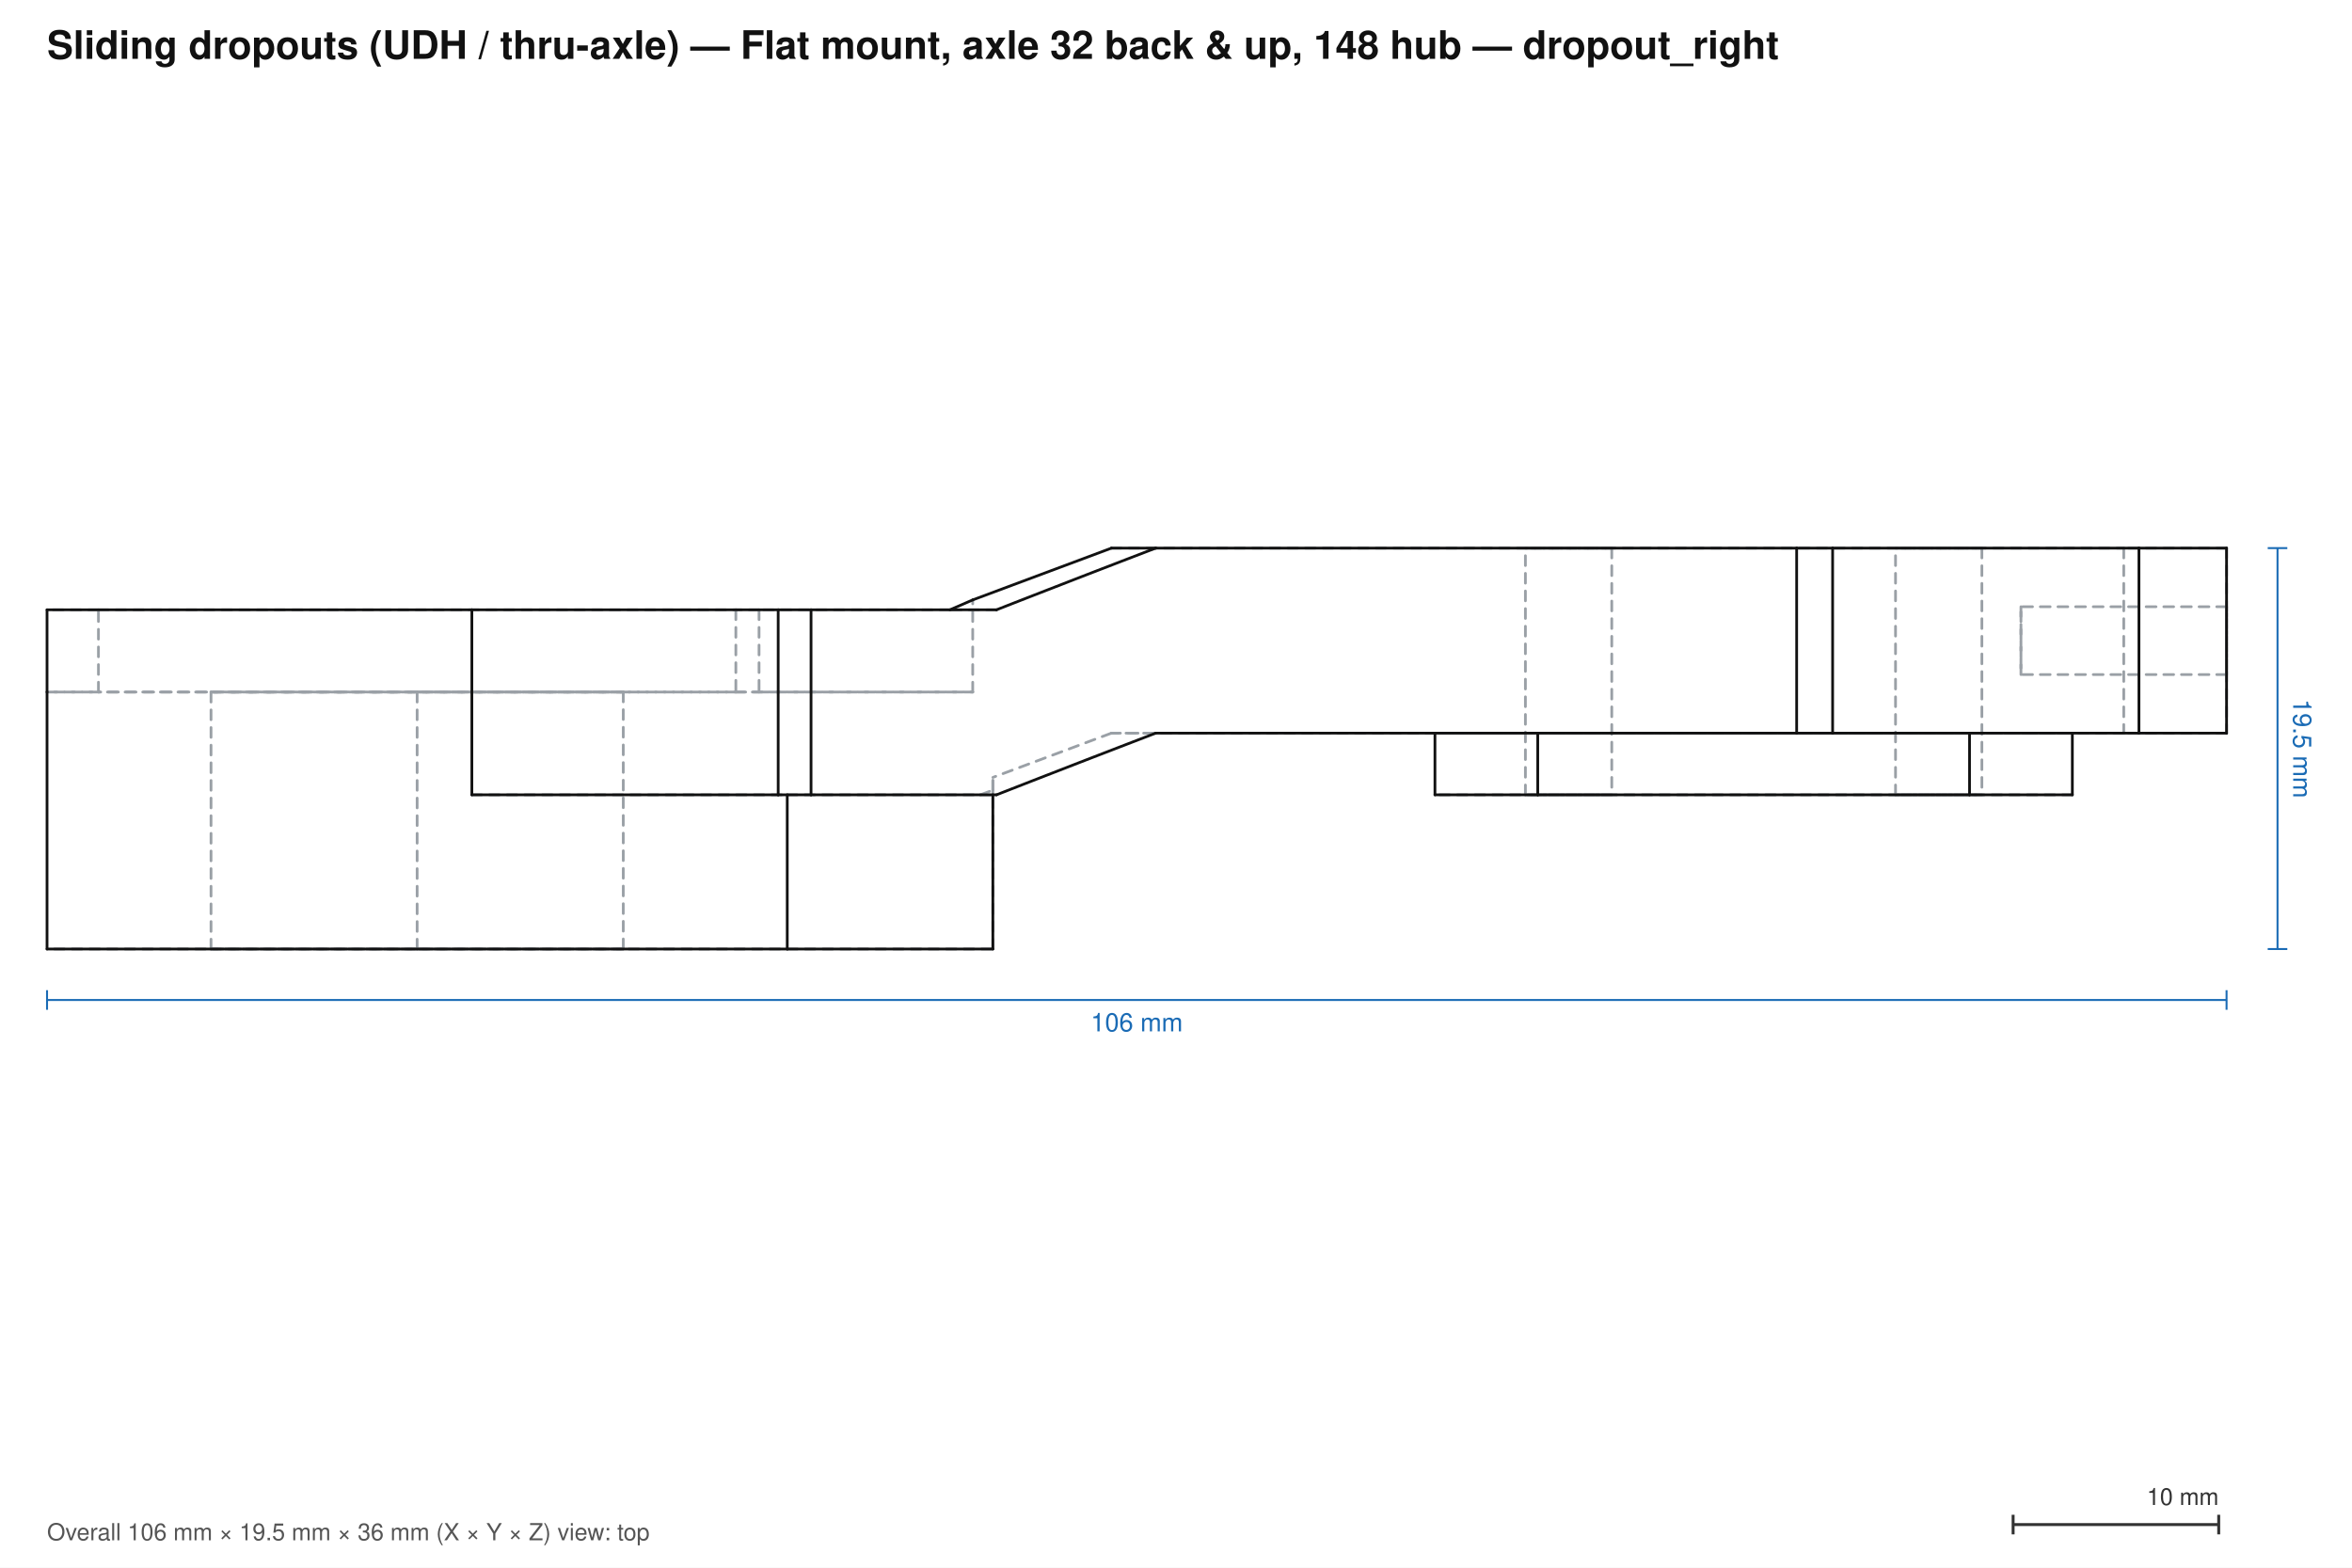
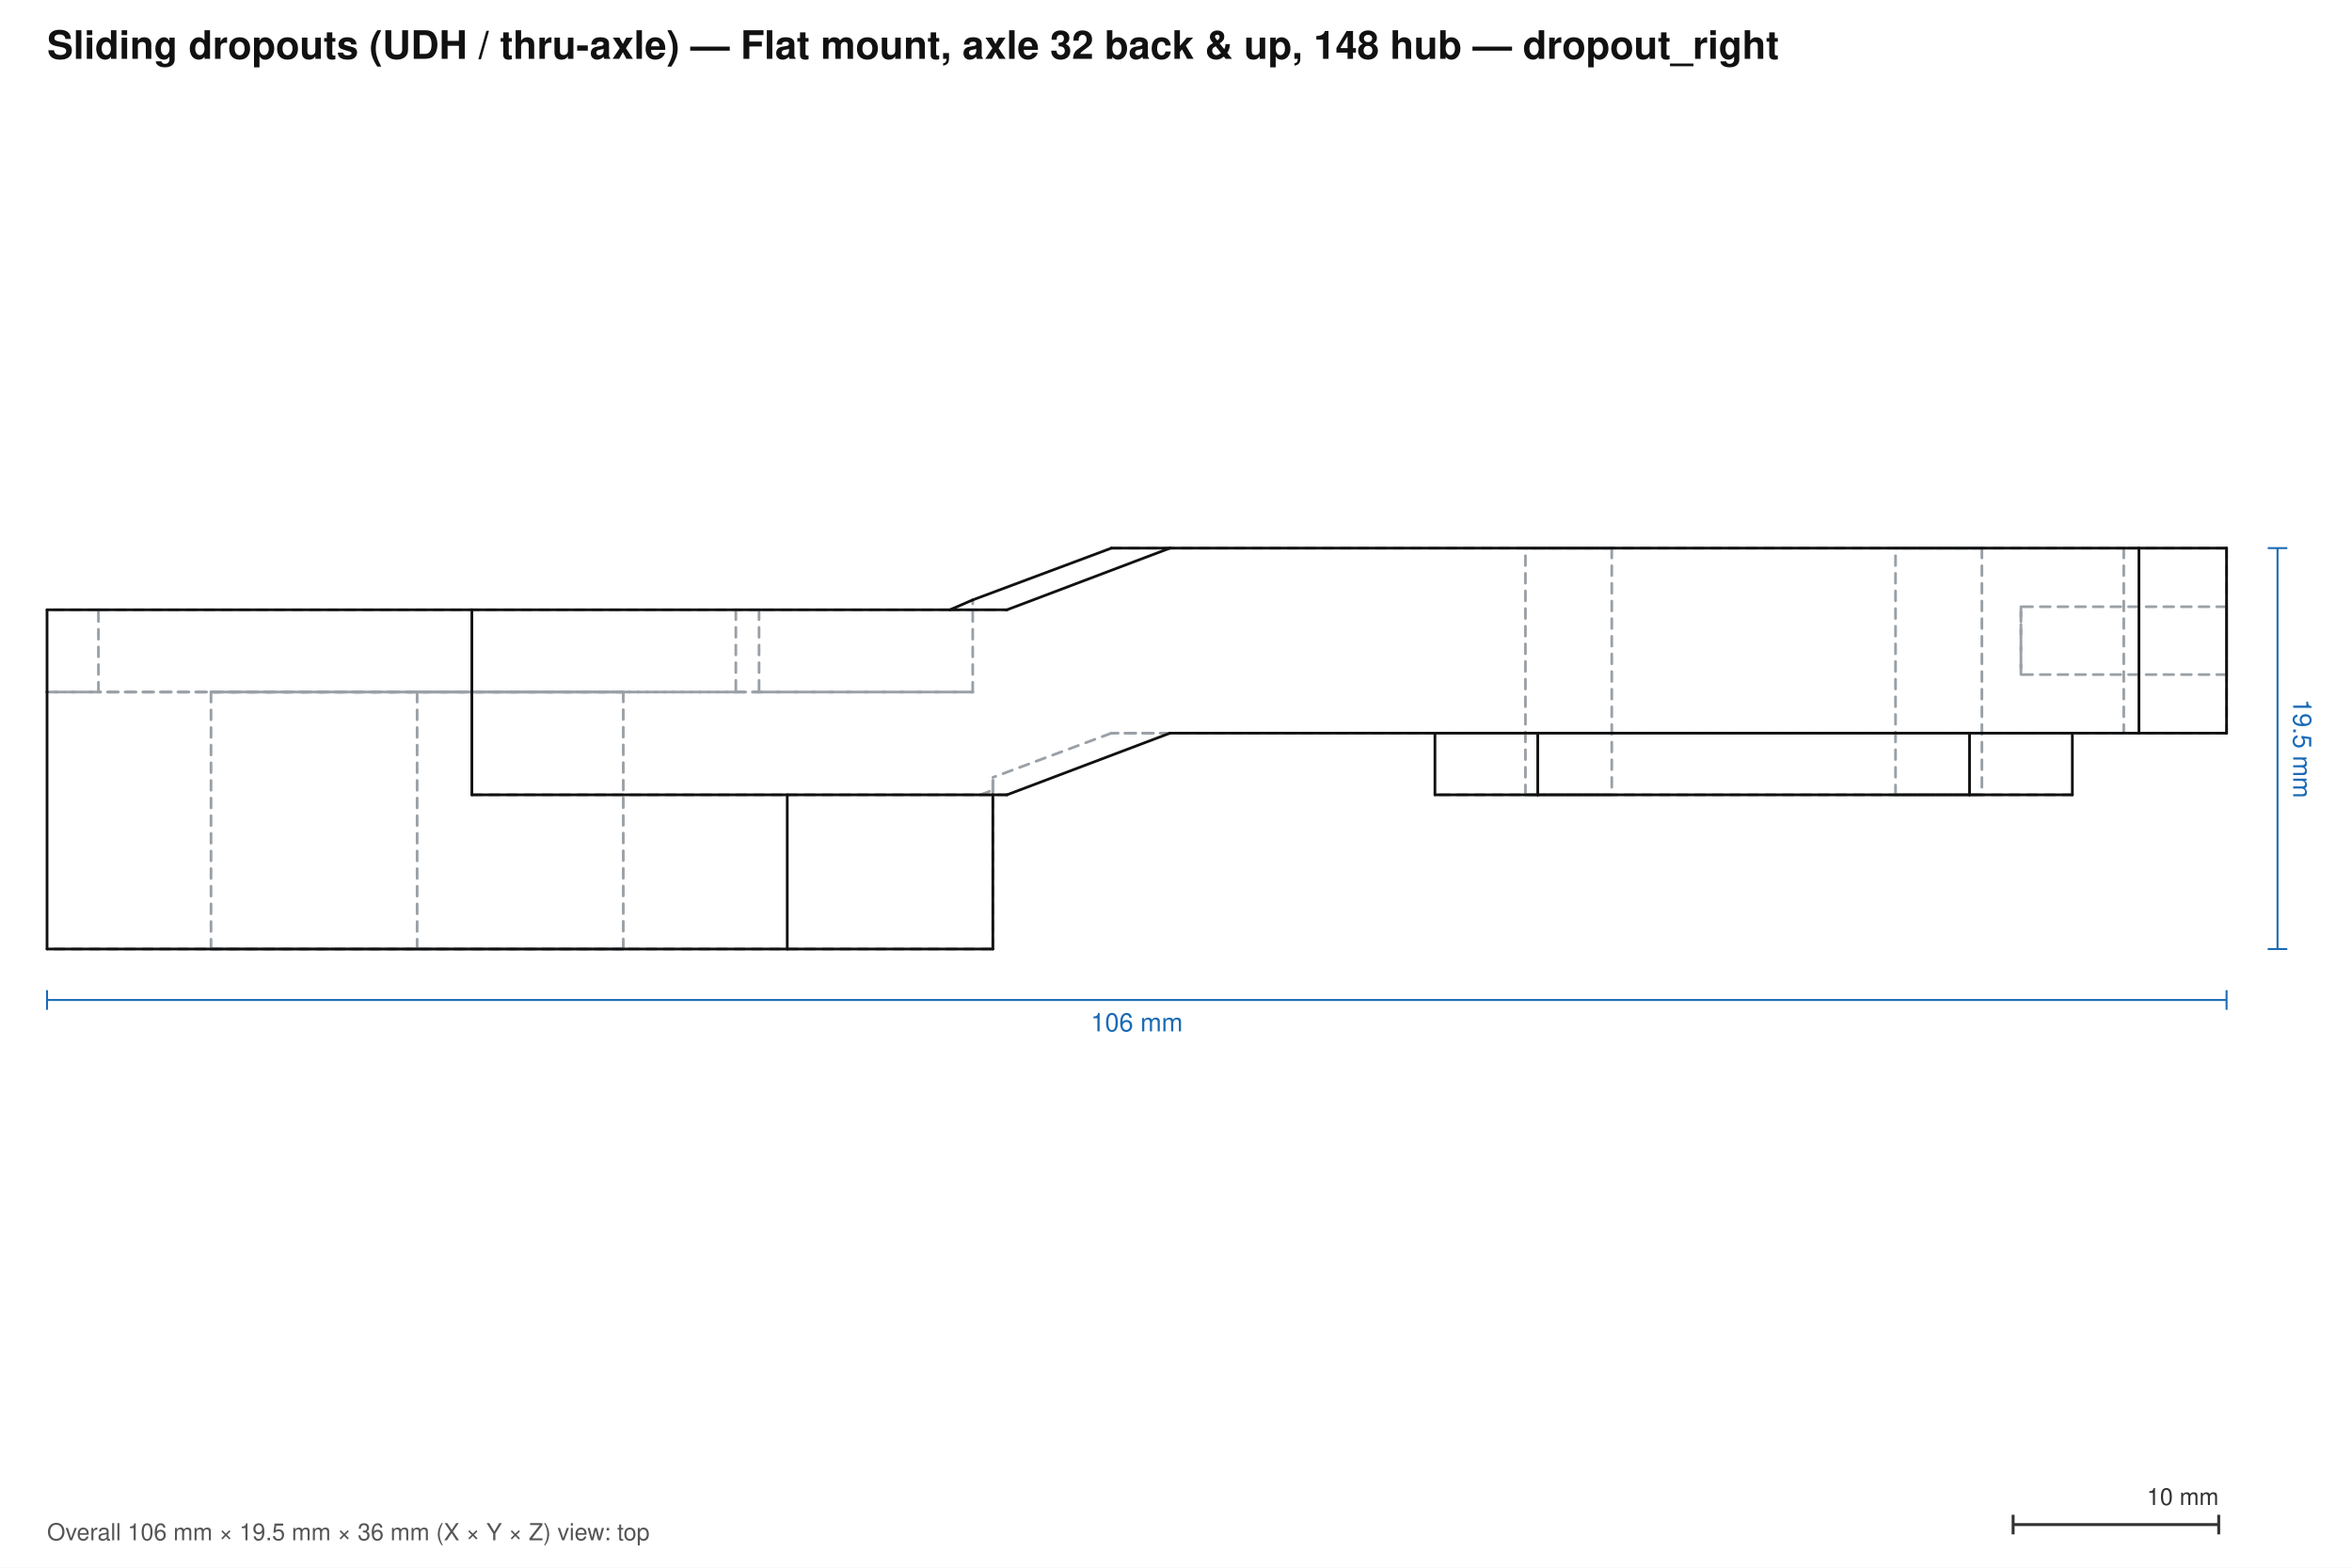
<svg xmlns="http://www.w3.org/2000/svg" width="1200" height="800" viewBox="0 0 1200 800" font-family="system-ui, Helvetica, Arial, sans-serif">
  <rect width="1200" height="800" fill="#fff" />
  <g transform="translate(548.528,-501.830) scale(10.49057,-10.49057)">
    <g stroke="#9aa0a6" fill="none" stroke-width="0.133" stroke-linejoin="round" stroke-linecap="round" stroke-dasharray="0.477,0.381">
-       <path d="M-32.0,-81.5 L-4.98,-81.5 " />
-       <path d="M-4.98,-81.5 L-4.98,-77.019 " />
+       <path d="M56.0,-74.5 L55.969,-74.5 L55.875,-74.5 L55.719,-74.5 L55.505,-74.5 L55.234,-74.5 L54.909,-74.5 L54.536,-74.5 L54.117,-74.5 L53.66,-74.5 L53.169,-74.5 L52.651,-74.5 L52.113,-74.5 L51.56,-74.5 L51,-74.5 " />
+       <path d="M56.0,-74.5 L56.0,-83.5 " />
+       <path d="M56.0,-83.5 L55.969,-83.5 L55.875,-83.5 L55.719,-83.5 L55.505,-83.5 L55.234,-83.5 L54.909,-83.5 L54.536,-83.5 L54.117,-83.5 L53.66,-83.5 L53.169,-83.5 L52.651,-83.5 L52.113,-83.5 L51.56,-83.5 L51,-83.5 " />
+       <path d="M51.0,-74.5 L51.0,-83.5 " />
      <path d="M1.765,-74.5 L51.0,-74.5 " />
-       <path d="M51.0,-74.5 L51.0,-83.5 " />
-       <path d="M51.0,-83.5 L1.765,-83.5 " />
-       <path d="M1.765,-83.5 L-4,-85.653 " />
-       <path d="M-4.0,-94.0 L-4.0,-85.653 " />
-       <path d="M-32.0,-94.0 L-4.0,-94.0 " />
-       <path d="M-32.0,-94.0 L-32.0,-81.5 " />
-       <path d="M-16.5,-81.5 L-15.372,-81.5 " />
-       <path d="M-16.5,-81.5 L-16.889,-81.5 L-18.035,-81.5 L-19.882,-81.5 L-22.336,-81.5 L-25.275,-81.5 L-28.551,-81.5 L-32.0,-81.5 L-35.449,-81.5 L-38.725,-81.5 L-41.664,-81.5 L-44.118,-81.5 L-45.965,-81.5 L-47.111,-81.5 L-47.5,-81.5 " />
-       <path d="M-15.372,-81.5 L-4.98,-81.5 " />
-       <path d="M-50.0,-81.5 L-47.5,-81.5 " />
-       <path d="M-32.0,-81.5 L-34.015,-81.5 L-36.005,-81.5 L-37.945,-81.5 L-39.81,-81.5 L-41.577,-81.5 L-43.223,-81.5 L-44.728,-81.5 L-46.073,-81.5 L-47.241,-81.5 L-48.217,-81.5 L-48.99,-81.5 L-49.549,-81.5 L-49.887,-81.5 L-50,-81.5 " />
-       <path d="M-21.975,-81.5 L-22.226,-81.5 L-22.968,-81.5 L-24.162,-81.5 L-25.75,-81.5 L-27.65,-81.5 L-29.769,-81.5 L-32.0,-81.5 L-34.231,-81.5 L-36.35,-81.5 L-38.25,-81.5 L-39.838,-81.5 L-41.032,-81.5 L-41.774,-81.5 L-42.025,-81.5 " />
-       <path d="M-42.025,-81.5 L-41.774,-81.5 L-41.032,-81.5 L-39.838,-81.5 L-38.25,-81.5 L-36.35,-81.5 L-34.231,-81.5 L-32.0,-81.5 L-29.769,-81.5 L-27.65,-81.5 L-25.75,-81.5 L-24.162,-81.5 L-22.968,-81.5 L-22.226,-81.5 L-21.975,-81.5 " />
-       <path d="M-6.092,-77.5 L-15.372,-77.5 " />
-       <path d="M-15.372,-77.5 L-15.372,-81.5 " />
-       <path d="M-3.824,-77.5 L-6.092,-77.5 " />
-       <path d="M56.0,-74.5 L55.969,-74.5 L55.875,-74.5 L55.719,-74.5 L55.505,-74.5 L55.234,-74.5 L54.909,-74.5 L54.536,-74.5 L54.117,-74.5 L53.66,-74.5 L53.169,-74.5 L52.651,-74.5 L52.113,-74.5 L51.56,-74.5 L51,-74.5 " />
      <path d="M44.1,-74.5 L44.047,-74.5 L43.892,-74.5 L43.642,-74.5 L43.309,-74.5 L42.911,-74.5 L42.467,-74.5 L42.0,-74.5 L41.533,-74.5 L41.089,-74.5 L40.691,-74.5 L40.358,-74.5 L40.108,-74.5 L39.953,-74.5 L39.9,-74.5 " />
      <path d="M39.9,-74.5 L39.953,-74.5 L40.108,-74.5 L40.358,-74.5 L40.691,-74.5 L41.089,-74.5 L41.533,-74.5 L42.0,-74.5 L42.467,-74.5 L42.911,-74.5 L43.309,-74.5 L43.642,-74.5 L43.892,-74.5 L44.047,-74.5 L44.1,-74.5 " />
      <path d="M26.1,-74.5 L26.047,-74.5 L25.892,-74.5 L25.642,-74.5 L25.309,-74.5 L24.911,-74.5 L24.467,-74.5 L24.0,-74.5 L23.533,-74.5 L23.089,-74.5 L22.691,-74.5 L22.358,-74.5 L22.108,-74.5 L21.953,-74.5 L21.9,-74.5 " />
      <path d="M21.9,-74.5 L21.953,-74.5 L22.108,-74.5 L22.358,-74.5 L22.691,-74.5 L23.089,-74.5 L23.533,-74.5 L24.0,-74.5 L24.467,-74.5 L24.911,-74.5 L25.309,-74.5 L25.642,-74.5 L25.892,-74.5 L26.047,-74.5 L26.1,-74.5 " />
-       <path d="M56.0,-74.5 L56.0,-83.5 " />
-       <path d="M56.0,-83.5 L55.969,-83.5 L55.875,-83.5 L55.719,-83.5 L55.505,-83.5 L55.234,-83.5 L54.909,-83.5 L54.536,-83.5 L54.117,-83.5 L53.66,-83.5 L53.169,-83.5 L52.651,-83.5 L52.113,-83.5 L51.56,-83.5 L51,-83.5 " />
-       <path d="M3.917,-83.5 L1.765,-83.5 " />
+       <path d="M56.0,-79.0 L56.0,-78.815 L56.0,-78.633 L56.0,-78.455 L56.0,-78.284 L56.0,-78.122 L56.0,-77.971 L56.0,-77.833 L56.0,-77.71 L56.0,-77.603 L56.0,-77.513 L56.0,-77.443 L56.0,-77.391 L56.0,-77.36 L56.0,-77.35 " />
+       <path d="M56.0,-77.35 L56.0,-77.391 L56.0,-77.513 L56.0,-77.71 L56.0,-77.971 L56.0,-78.284 L56.0,-78.633 L56.0,-79.0 L56.0,-79.367 L56.0,-79.716 L56.0,-80.029 L56.0,-80.29 L56.0,-80.487 L56.0,-80.609 L56.0,-80.65 " />
+       <path d="M56.0,-80.65 L56.0,-80.64 L56.0,-80.609 L56.0,-80.557 L56.0,-80.487 L56.0,-80.397 L56.0,-80.29 L56.0,-80.167 L56.0,-80.029 L56.0,-79.878 L56.0,-79.716 L56.0,-79.545 L56.0,-79.367 L56.0,-79.185 L56.0,-79 " />
+       <path d="M4.611,-83.5 L1.765,-83.5 " />
+       <path d="M51.0,-83.5 L1.765,-83.5 " />
      <path d="M22.5,-83.5 L43.5,-83.5 " />
      <path d="M43.5,-83.5 L44.06,-83.5 L44.613,-83.5 L45.151,-83.5 L45.669,-83.5 L46.16,-83.5 L46.617,-83.5 L47.036,-83.5 L47.409,-83.5 L47.734,-83.5 L48.005,-83.5 L48.219,-83.5 L48.375,-83.5 L48.469,-83.5 L48.5,-83.5 " />
      <path d="M48.5,-83.5 L48.469,-83.5 L48.375,-83.5 L48.219,-83.5 L48.005,-83.5 L47.734,-83.5 L47.409,-83.5 L47.036,-83.5 L46.617,-83.5 L46.16,-83.5 L45.669,-83.5 L45.151,-83.5 L44.613,-83.5 L44.06,-83.5 L43.5,-83.5 " />
      <path d="M43.5,-83.5 L22.5,-83.5 " />
      <path d="M22.5,-83.5 L21.94,-83.5 L21.387,-83.5 L20.849,-83.5 L20.331,-83.5 L19.84,-83.5 L19.383,-83.5 L18.964,-83.5 L18.591,-83.5 L18.266,-83.5 L17.995,-83.5 L17.781,-83.5 L17.625,-83.5 L17.531,-83.5 L17.5,-83.5 " />
      <path d="M17.5,-83.5 L17.531,-83.5 L17.625,-83.5 L17.781,-83.5 L17.995,-83.5 L18.266,-83.5 L18.591,-83.5 L18.964,-83.5 L19.383,-83.5 L19.84,-83.5 L20.331,-83.5 L20.849,-83.5 L21.387,-83.5 L21.94,-83.5 L22.5,-83.5 " />
-       <path d="M-4.608,-86.5 L-4.0,-86.273 " />
-       <path d="M-4.0,-86.273 L-4.0,-85.653 " />
-       <path d="M-4.608,-86.5 L-3.824,-86.5 " />
-       <path d="M-4.0,-86.273 L-4.0,-86.5 " />
-       <path d="M-32.0,-94.0 L-34.015,-94.0 L-36.005,-94.0 L-37.945,-94.0 L-39.81,-94.0 L-41.577,-94.0 L-43.223,-94.0 L-44.728,-94.0 L-46.073,-94.0 L-47.241,-94.0 L-48.217,-94.0 L-48.99,-94.0 L-49.549,-94.0 L-49.887,-94.0 L-50.0,-94.0 " />
-       <path d="M-21.975,-94.0 L-22.226,-94.0 L-22.968,-94.0 L-24.162,-94.0 L-25.75,-94.0 L-27.65,-94.0 L-29.769,-94.0 L-32.0,-94.0 L-34.231,-94.0 L-36.35,-94.0 L-38.25,-94.0 L-39.838,-94.0 L-41.032,-94.0 L-41.774,-94.0 L-42.025,-94.0 " />
-       <path d="M-42.025,-94.0 L-41.774,-94.0 L-41.032,-94.0 L-39.838,-94.0 L-38.25,-94.0 L-36.35,-94.0 L-34.231,-94.0 L-32.0,-94.0 L-29.769,-94.0 L-27.65,-94.0 L-25.75,-94.0 L-24.162,-94.0 L-22.968,-94.0 L-22.226,-94.0 L-21.975,-94.0 " />
-       <path d="M-29.339,-86.5 L-27.547,-86.5 L-25.801,-86.5 L-24.119,-86.5 L-22.519,-86.5 L-21.016,-86.5 L-19.626,-86.5 L-18.364,-86.5 L-17.242,-86.5 L-16.273,-86.5 L-15.466,-86.5 L-14.83,-86.5 L-14.37,-86.5 L-14.093,-86.5 L-14,-86.5 " />
-       <path d="M-15.372,-77.5 L-16.5,-77.5 " />
-       <path d="M-16.5,-77.5 L-16.5,-81.5 " />
-       <path d="M-47.5,-77.5 L-47.111,-77.5 L-45.965,-77.5 L-44.118,-77.5 L-41.664,-77.5 L-38.725,-77.5 L-35.449,-77.5 L-32.0,-77.5 L-28.551,-77.5 L-25.275,-77.5 L-22.336,-77.5 L-19.882,-77.5 L-18.035,-77.5 L-16.889,-77.5 L-16.5,-77.5 " />
-       <path d="M-47.5,-81.5 L-47.5,-77.5 " />
-       <path d="M-47.5,-77.5 L-50.0,-77.5 " />
-       <path d="M-21.975,-81.5 L-21.975,-94.0 " />
-       <path d="M56.0,-79.0 L56.0,-78.815 L56.0,-78.633 L56.0,-78.455 L56.0,-78.284 L56.0,-78.122 L56.0,-77.971 L56.0,-77.833 L56.0,-77.71 L56.0,-77.603 L56.0,-77.513 L56.0,-77.443 L56.0,-77.391 L56.0,-77.36 L56.0,-77.35 " />
-       <path d="M56.0,-77.35 L56.0,-77.391 L56.0,-77.513 L56.0,-77.71 L56.0,-77.971 L56.0,-78.284 L56.0,-78.633 L56.0,-79.0 L56.0,-79.367 L56.0,-79.716 L56.0,-80.029 L56.0,-80.29 L56.0,-80.487 L56.0,-80.609 L56.0,-80.65 " />
-       <path d="M56.0,-80.65 L56.0,-80.64 L56.0,-80.609 L56.0,-80.557 L56.0,-80.487 L56.0,-80.397 L56.0,-80.29 L56.0,-80.167 L56.0,-80.029 L56.0,-79.878 L56.0,-79.716 L56.0,-79.545 L56.0,-79.367 L56.0,-79.185 L56.0,-79 " />
+       <path d="M1.765,-83.5 L-4,-85.653 " />
+       <path d="M-4.0,-94.0 L-4.0,-85.653 " />
+       <path d="M-32.0,-94.0 L-4.0,-94.0 " />
+       <path d="M-32.0,-94.0 L-32.0,-81.5 " />
+       <path d="M-32.0,-81.5 L-4.98,-81.5 " />
+       <path d="M-4.98,-81.5 L-4.98,-77.019 " />
+       <path d="M-6.092,-77.5 L-3.316,-77.5 " />
      <path d="M44.1,-74.5 L44.1,-86.5 " />
      <path d="M44.1,-86.5 L44.047,-86.5 L43.892,-86.5 L43.642,-86.5 L43.309,-86.5 L42.911,-86.5 L42.467,-86.5 L42.0,-86.5 L41.533,-86.5 L41.089,-86.5 L40.691,-86.5 L40.358,-86.5 L40.108,-86.5 L39.953,-86.5 L39.9,-86.5 " />
      <path d="M39.9,-86.5 L39.953,-86.5 L40.108,-86.5 L40.358,-86.5 L40.691,-86.5 L41.089,-86.5 L41.533,-86.5 L42.0,-86.5 L42.467,-86.5 L42.911,-86.5 L43.309,-86.5 L43.642,-86.5 L43.892,-86.5 L44.047,-86.5 L44.1,-86.5 " />
      <path d="M26.1,-74.5 L26.1,-86.5 " />
      <path d="M26.1,-86.5 L26.047,-86.5 L25.892,-86.5 L25.642,-86.5 L25.309,-86.5 L24.911,-86.5 L24.467,-86.5 L24.0,-86.5 L23.533,-86.5 L23.089,-86.5 L22.691,-86.5 L22.358,-86.5 L22.108,-86.5 L21.953,-86.5 L21.9,-86.5 " />
      <path d="M21.9,-86.5 L21.953,-86.5 L22.108,-86.5 L22.358,-86.5 L22.691,-86.5 L23.089,-86.5 L23.533,-86.5 L24.0,-86.5 L24.467,-86.5 L24.911,-86.5 L25.309,-86.5 L25.642,-86.5 L25.892,-86.5 L26.047,-86.5 L26.1,-86.5 " />
+       <path d="M46.0,-79.0 L46.0,-79.185 L46.0,-79.367 L46.0,-79.545 L46.0,-79.716 L46.0,-79.878 L46.0,-80.029 L46.0,-80.167 L46.0,-80.29 L46.0,-80.397 L46.0,-80.487 L46.0,-80.557 L46.0,-80.609 L46.0,-80.64 L46.0,-80.65 " />
+       <path d="M46.0,-80.65 L46.0,-80.609 L46.0,-80.487 L46.0,-80.29 L46.0,-80.029 L46.0,-79.716 L46.0,-79.367 L46.0,-79.0 L46.0,-78.633 L46.0,-78.284 L46.0,-77.971 L46.0,-77.71 L46.0,-77.513 L46.0,-77.391 L46.0,-77.35 " />
+       <path d="M46.0,-77.35 L46.0,-77.36 L46.0,-77.391 L46.0,-77.443 L46.0,-77.513 L46.0,-77.603 L46.0,-77.71 L46.0,-77.833 L46.0,-77.971 L46.0,-78.122 L46.0,-78.284 L46.0,-78.455 L46.0,-78.633 L46.0,-78.815 L46.0,-79 " />
+       <path d="M-4.608,-86.5 L-4.0,-86.273 " />
+       <path d="M-4.0,-86.273 L-4.0,-85.653 " />
+       <path d="M-4.608,-86.5 L-3.316,-86.5 " />
      <path d="M48.5,-86.5 L48.469,-86.5 L48.375,-86.5 L48.219,-86.5 L48.005,-86.5 L47.734,-86.5 L47.409,-86.5 L47.036,-86.5 L46.617,-86.5 L46.16,-86.5 L45.669,-86.5 L45.151,-86.5 L44.613,-86.5 L44.06,-86.5 L43.5,-86.5 " />
      <path d="M43.5,-86.5 L22.5,-86.5 " />
      <path d="M22.5,-86.5 L21.94,-86.5 L21.387,-86.5 L20.849,-86.5 L20.331,-86.5 L19.84,-86.5 L19.383,-86.5 L18.964,-86.5 L18.591,-86.5 L18.266,-86.5 L17.995,-86.5 L17.781,-86.5 L17.625,-86.5 L17.531,-86.5 L17.5,-86.5 " />
+       <path d="M-4.0,-86.273 L-4.0,-86.5 " />
+       <path d="M-32.0,-94.0 L-34.015,-94.0 L-36.005,-94.0 L-37.945,-94.0 L-39.81,-94.0 L-41.577,-94.0 L-43.223,-94.0 L-44.728,-94.0 L-46.073,-94.0 L-47.241,-94.0 L-48.217,-94.0 L-48.99,-94.0 L-49.549,-94.0 L-49.887,-94.0 L-50.0,-94.0 " />
+       <path d="M-21.975,-94.0 L-22.226,-94.0 L-22.968,-94.0 L-24.162,-94.0 L-25.75,-94.0 L-27.65,-94.0 L-29.769,-94.0 L-32.0,-94.0 L-34.231,-94.0 L-36.35,-94.0 L-38.25,-94.0 L-39.838,-94.0 L-41.032,-94.0 L-41.774,-94.0 L-42.025,-94.0 " />
+       <path d="M-42.025,-94.0 L-41.774,-94.0 L-41.032,-94.0 L-39.838,-94.0 L-38.25,-94.0 L-36.35,-94.0 L-34.231,-94.0 L-32.0,-94.0 L-29.769,-94.0 L-27.65,-94.0 L-25.75,-94.0 L-24.162,-94.0 L-22.968,-94.0 L-22.226,-94.0 L-21.975,-94.0 " />
+       <path d="M-29.339,-86.5 L-27.547,-86.5 L-25.801,-86.5 L-24.119,-86.5 L-22.519,-86.5 L-21.016,-86.5 L-19.626,-86.5 L-18.364,-86.5 L-17.242,-86.5 L-16.273,-86.5 L-15.466,-86.5 L-14.83,-86.5 L-14.37,-86.5 L-14.093,-86.5 L-14,-86.5 " />
+       <path d="M-32.0,-81.5 L-34.015,-81.5 L-36.005,-81.5 L-37.945,-81.5 L-39.81,-81.5 L-41.577,-81.5 L-43.223,-81.5 L-44.728,-81.5 L-46.073,-81.5 L-47.241,-81.5 L-48.217,-81.5 L-48.99,-81.5 L-49.549,-81.5 L-49.887,-81.5 L-50,-81.5 " />
+       <path d="M-16.5,-81.5 L-15.372,-81.5 " />
+       <path d="M-16.5,-81.5 L-16.889,-81.5 L-18.035,-81.5 L-19.882,-81.5 L-22.336,-81.5 L-25.275,-81.5 L-28.551,-81.5 L-32.0,-81.5 L-35.449,-81.5 L-38.725,-81.5 L-41.664,-81.5 L-44.118,-81.5 L-45.965,-81.5 L-47.111,-81.5 L-47.5,-81.5 " />
+       <path d="M-15.372,-81.5 L-4.98,-81.5 " />
+       <path d="M-50.0,-81.5 L-47.5,-81.5 " />
+       <path d="M-21.975,-81.5 L-22.226,-81.5 L-22.968,-81.5 L-24.162,-81.5 L-25.75,-81.5 L-27.65,-81.5 L-29.769,-81.5 L-32.0,-81.5 L-34.231,-81.5 L-36.35,-81.5 L-38.25,-81.5 L-39.838,-81.5 L-41.032,-81.5 L-41.774,-81.5 L-42.025,-81.5 " />
+       <path d="M-42.025,-81.5 L-41.774,-81.5 L-41.032,-81.5 L-39.838,-81.5 L-38.25,-81.5 L-36.35,-81.5 L-34.231,-81.5 L-32.0,-81.5 L-29.769,-81.5 L-27.65,-81.5 L-25.75,-81.5 L-24.162,-81.5 L-22.968,-81.5 L-22.226,-81.5 L-21.975,-81.5 " />
+       <path d="M-6.092,-77.5 L-15.372,-77.5 " />
+       <path d="M-15.372,-77.5 L-15.372,-81.5 " />
+       <path d="M-15.372,-77.5 L-16.5,-77.5 " />
+       <path d="M-47.5,-77.5 L-47.111,-77.5 L-45.965,-77.5 L-44.118,-77.5 L-41.664,-77.5 L-38.725,-77.5 L-35.449,-77.5 L-32.0,-77.5 L-28.551,-77.5 L-25.275,-77.5 L-22.336,-77.5 L-19.882,-77.5 L-18.035,-77.5 L-16.889,-77.5 L-16.5,-77.5 " />
+       <path d="M-47.5,-77.5 L-50.0,-77.5 " />
      <path d="M-14.0,-86.5 L-4.608,-86.5 " />
-       <path d="M46.0,-79.0 L46.0,-79.185 L46.0,-79.367 L46.0,-79.545 L46.0,-79.716 L46.0,-79.878 L46.0,-80.029 L46.0,-80.167 L46.0,-80.29 L46.0,-80.397 L46.0,-80.487 L46.0,-80.557 L46.0,-80.609 L46.0,-80.64 L46.0,-80.65 " />
-       <path d="M46.0,-80.65 L46.0,-80.609 L46.0,-80.487 L46.0,-80.29 L46.0,-80.029 L46.0,-79.716 L46.0,-79.367 L46.0,-79.0 L46.0,-78.633 L46.0,-78.284 L46.0,-77.971 L46.0,-77.71 L46.0,-77.513 L46.0,-77.391 L46.0,-77.35 " />
-       <path d="M46.0,-77.35 L46.0,-77.36 L46.0,-77.391 L46.0,-77.443 L46.0,-77.513 L46.0,-77.603 L46.0,-77.71 L46.0,-77.833 L46.0,-77.971 L46.0,-78.122 L46.0,-78.284 L46.0,-78.455 L46.0,-78.633 L46.0,-78.815 L46.0,-79 " />
-       <path d="M-42.025,-94.0 L-42.025,-81.5 " />
+       <path d="M-21.975,-81.5 L-21.975,-94.0 " />
+       <path d="M-47.5,-81.5 L-47.5,-77.5 " />
+       <path d="M-16.5,-77.5 L-16.5,-81.5 " />
      <path d="M39.9,-86.5 L39.9,-74.5 " />
      <path d="M21.9,-86.5 L21.9,-74.5 " />
      <path d="M56.0,-77.35 L46.0,-77.35 " />
      <path d="M56.0,-80.65 L46.0,-80.65 " />
+       <path d="M-42.025,-94.0 L-42.025,-81.5 " />
    </g>
    <g stroke="#111" fill="none" stroke-width="0.133" stroke-linejoin="round" stroke-linecap="round">
+       <path d="M51.739,-74.5 L4.611,-74.5 " />
+       <path d="M51.739,-74.5 L52.237,-74.5 L52.722,-74.5 L53.189,-74.5 L53.634,-74.5 L54.051,-74.5 L54.437,-74.5 L54.788,-74.5 L55.099,-74.5 L55.369,-74.5 L55.593,-74.5 L55.77,-74.5 L55.897,-74.5 L55.974,-74.5 L56.0,-74.5 " />
+       <path d="M1.765,-74.5 L4.611,-74.5 " />
+       <path d="M56.0,-74.5 L56.0,-83.5 " />
+       <path d="M4.611,-83.5 L51.739,-83.5 " />
+       <path d="M51.739,-83.5 L52.237,-83.5 L52.722,-83.5 L53.189,-83.5 L53.634,-83.5 L54.051,-83.5 L54.437,-83.5 L54.788,-83.5 L55.099,-83.5 L55.369,-83.5 L55.593,-83.5 L55.77,-83.5 L55.897,-83.5 L55.974,-83.5 L56.0,-83.5 " />
      <path d="M-4.98,-77.019 L1.765,-74.5 " />
+       <path d="M4.611,-74.5 L-3.316,-77.5 " />
+       <path d="M-3.316,-77.5 L-29.339,-77.5 " />
+       <path d="M-29.339,-77.5 L-29.339,-86.5 " />
+       <path d="M-29.339,-86.5 L-3.316,-86.5 " />
+       <path d="M-3.316,-86.5 L4.611,-83.5 " />
+       <path d="M51.739,-74.5 L51.739,-83.5 " />
      <path d="M-4.98,-77.019 L-6.092,-77.5 " />
-       <path d="M-3.824,-77.5 L-3.293,-77.292 L-2.758,-77.083 L-2.22,-76.873 L-1.678,-76.662 L-1.132,-76.45 L-0.583,-76.237 L-0.031,-76.022 L0.524,-75.807 L1.083,-75.591 L1.644,-75.375 L2.208,-75.157 L2.775,-74.939 L3.345,-74.72 L3.917,-74.5 " />
-       <path d="M1.765,-74.5 L3.917,-74.5 " />
-       <path d="M35.092,-74.5 L33.011,-74.5 L30.882,-74.5 L28.713,-74.5 L26.507,-74.5 L24.273,-74.5 L22.017,-74.5 L19.743,-74.5 L17.46,-74.5 L15.174,-74.5 L12.891,-74.5 L10.617,-74.5 L8.359,-74.5 L6.124,-74.5 L3.917,-74.5 " />
-       <path d="M35.092,-74.5 L35.208,-74.5 L35.327,-74.5 L35.448,-74.5 L35.57,-74.5 L35.694,-74.5 L35.82,-74.5 L35.946,-74.5 L36.073,-74.5 L36.201,-74.5 L36.329,-74.5 L36.457,-74.5 L36.586,-74.5 L36.714,-74.5 L36.841,-74.5 " />
-       <path d="M51.739,-74.5 L36.841,-74.5 " />
-       <path d="M51.739,-74.5 L52.237,-74.5 L52.722,-74.5 L53.189,-74.5 L53.634,-74.5 L54.051,-74.5 L54.437,-74.5 L54.788,-74.5 L55.099,-74.5 L55.369,-74.5 L55.593,-74.5 L55.77,-74.5 L55.897,-74.5 L55.974,-74.5 L56.0,-74.5 " />
-       <path d="M35.092,-83.5 L33.011,-83.5 L30.882,-83.5 L28.713,-83.5 L26.507,-83.5 L24.273,-83.5 L22.017,-83.5 L19.743,-83.5 L17.46,-83.5 L15.174,-83.5 L12.891,-83.5 L10.617,-83.5 L8.359,-83.5 L6.124,-83.5 L3.917,-83.5 " />
-       <path d="M35.092,-83.5 L35.208,-83.5 L35.327,-83.5 L35.448,-83.5 L35.57,-83.5 L35.694,-83.5 L35.82,-83.5 L35.946,-83.5 L36.073,-83.5 L36.201,-83.5 L36.329,-83.5 L36.457,-83.5 L36.586,-83.5 L36.714,-83.5 L36.841,-83.5 " />
-       <path d="M36.841,-83.5 L51.739,-83.5 " />
-       <path d="M51.739,-83.5 L52.237,-83.5 L52.722,-83.5 L53.189,-83.5 L53.634,-83.5 L54.051,-83.5 L54.437,-83.5 L54.788,-83.5 L55.099,-83.5 L55.369,-83.5 L55.593,-83.5 L55.77,-83.5 L55.897,-83.5 L55.974,-83.5 L56.0,-83.5 " />
-       <path d="M3.917,-83.5 L3.345,-83.72 L2.775,-83.939 L2.208,-84.157 L1.644,-84.375 L1.083,-84.591 L0.524,-84.807 L-0.031,-85.022 L-0.583,-85.237 L-1.132,-85.45 L-1.678,-85.662 L-2.22,-85.873 L-2.758,-86.083 L-3.293,-86.292 L-3.824,-86.5 " />
+       <path d="M22.5,-86.5 L43.5,-86.5 " />
+       <path d="M43.5,-86.5 L44.06,-86.5 L44.613,-86.5 L45.151,-86.5 L45.669,-86.5 L46.16,-86.5 L46.617,-86.5 L47.036,-86.5 L47.409,-86.5 L47.734,-86.5 L48.005,-86.5 L48.219,-86.5 L48.375,-86.5 L48.469,-86.5 L48.5,-86.5 " />
+       <path d="M17.5,-86.5 L17.531,-86.5 L17.625,-86.5 L17.781,-86.5 L17.995,-86.5 L18.266,-86.5 L18.591,-86.5 L18.964,-86.5 L19.383,-86.5 L19.84,-86.5 L20.331,-86.5 L20.849,-86.5 L21.387,-86.5 L21.94,-86.5 L22.5,-86.5 " />
      <path d="M-4.0,-86.5 L-4.0,-94.0 " />
      <path d="M-4.0,-94.0 L-14.0,-94.0 " />
      <path d="M-50.0,-94.0 L-49.549,-94.0 L-48.217,-94.0 L-46.073,-94.0 L-43.223,-94.0 L-39.81,-94.0 L-36.005,-94.0 L-32.0,-94.0 L-27.995,-94.0 L-24.19,-94.0 L-20.777,-94.0 L-17.927,-94.0 L-15.783,-94.0 L-14.451,-94.0 L-14,-94.0 " />
+       <path d="M-14.0,-86.5 L-14.0,-94.0 " />
+       <path d="M-50.0,-77.5 L-49.864,-77.5 L-49.46,-77.5 L-48.792,-77.5 L-47.872,-77.5 L-46.712,-77.5 L-45.331,-77.5 L-43.75,-77.5 L-41.991,-77.5 L-40.082,-77.5 L-38.051,-77.5 L-35.929,-77.5 L-33.748,-77.5 L-31.54,-77.5 L-29.339,-77.5 " />
      <path d="M-50.0,-81.5 L-50.0,-77.5 " />
-       <path d="M-14.0,-86.5 L-14.0,-94.0 " />
-       <path d="M-29.339,-77.5 L-29.339,-86.5 " />
-       <path d="M-50.0,-77.5 L-49.864,-77.5 L-49.46,-77.5 L-48.792,-77.5 L-47.872,-77.5 L-46.712,-77.5 L-45.331,-77.5 L-43.75,-77.5 L-41.991,-77.5 L-40.082,-77.5 L-38.051,-77.5 L-35.929,-77.5 L-33.748,-77.5 L-31.54,-77.5 L-29.339,-77.5 " />
-       <path d="M-14.441,-77.5 L-14.315,-77.5 L-14.189,-77.5 L-14.065,-77.5 L-13.942,-77.5 L-13.821,-77.5 L-13.702,-77.5 L-13.585,-77.5 L-13.47,-77.5 L-13.358,-77.5 L-13.249,-77.5 L-13.143,-77.5 L-13.039,-77.5 L-12.94,-77.5 L-12.843,-77.5 " />
-       <path d="M-3.824,-77.5 L-4.52,-77.5 L-5.209,-77.5 L-5.89,-77.5 L-6.565,-77.5 L-7.231,-77.5 L-7.889,-77.5 L-8.539,-77.5 L-9.181,-77.5 L-9.814,-77.5 L-10.439,-77.5 L-11.054,-77.5 L-11.66,-77.5 L-12.257,-77.5 L-12.843,-77.5 " />
-       <path d="M-14.441,-77.5 L-29.339,-77.5 " />
-       <path d="M-3.824,-86.5 L-4.52,-86.5 L-5.209,-86.5 L-5.89,-86.5 L-6.565,-86.5 L-7.231,-86.5 L-7.889,-86.5 L-8.539,-86.5 L-9.181,-86.5 L-9.814,-86.5 L-10.439,-86.5 L-11.054,-86.5 L-11.66,-86.5 L-12.257,-86.5 L-12.843,-86.5 " />
-       <path d="M51.739,-74.5 L51.739,-83.5 " />
-       <path d="M56.0,-74.5 L56.0,-83.5 " />
-       <path d="M22.5,-86.5 L43.5,-86.5 " />
-       <path d="M43.5,-86.5 L44.06,-86.5 L44.613,-86.5 L45.151,-86.5 L45.669,-86.5 L46.16,-86.5 L46.617,-86.5 L47.036,-86.5 L47.409,-86.5 L47.734,-86.5 L48.005,-86.5 L48.219,-86.5 L48.375,-86.5 L48.469,-86.5 L48.5,-86.5 " />
-       <path d="M17.5,-86.5 L17.531,-86.5 L17.625,-86.5 L17.781,-86.5 L17.995,-86.5 L18.266,-86.5 L18.591,-86.5 L18.964,-86.5 L19.383,-86.5 L19.84,-86.5 L20.331,-86.5 L20.849,-86.5 L21.387,-86.5 L21.94,-86.5 L22.5,-86.5 " />
-       <path d="M-14.441,-86.5 L-14.315,-86.5 L-14.189,-86.5 L-14.065,-86.5 L-13.942,-86.5 L-13.821,-86.5 L-13.702,-86.5 L-13.585,-86.5 L-13.47,-86.5 L-13.358,-86.5 L-13.249,-86.5 L-13.143,-86.5 L-13.039,-86.5 L-12.94,-86.5 L-12.843,-86.5 " />
-       <path d="M-29.339,-86.5 L-14.441,-86.5 " />
-       <path d="M35.092,-74.5 L35.092,-83.5 " />
-       <path d="M-12.843,-77.5 L-12.843,-86.5 " />
-       <path d="M36.841,-74.5 L36.841,-83.5 " />
      <path d="M43.5,-83.5 L43.5,-86.5 " />
      <path d="M22.5,-83.5 L22.5,-86.5 " />
-       <path d="M-14.441,-77.5 L-14.441,-86.5 " />
-       <path d="M-50.0,-94.0 L-50.0,-81.5 " />
      <path d="M48.5,-86.5 L48.5,-83.5 " />
      <path d="M17.5,-86.5 L17.5,-83.5 " />
+       <path d="M-50.0,-94.0 L-50.0,-81.5 " />
    </g>
  </g>
  <g stroke="#1a6bb5" stroke-width="1" fill="none">
    <line x1="24.0" y1="510.3" x2="1136.0" y2="510.3" />
    <line x1="24.0" y1="505.3" x2="24.0" y2="515.3" />
    <line x1="1136.0" y1="505.3" x2="1136.0" y2="515.3" />
  </g>
  <text x="580.0" y="526.3" text-anchor="middle" fill="#1a6bb5" font-size="13">106 mm</text>
  <g stroke="#1a6bb5" stroke-width="1" fill="none">
    <line x1="1162.0" y1="279.7" x2="1162.0" y2="484.3" />
    <line x1="1157.0" y1="279.7" x2="1167.0" y2="279.7" />
    <line x1="1157.0" y1="484.3" x2="1167.0" y2="484.3" />
  </g>
  <text x="1170.0" y="382.0" fill="#1a6bb5" font-size="13" transform="rotate(90 1170.0 382.0)" text-anchor="middle">19.5 mm</text>
  <text x="24" y="786" fill="#555" font-size="12">Overall 106 mm × 19.5 mm × 36 mm  (X × Y × Z)   view: top</text>
  <g stroke="#333" stroke-width="1.5" fill="none">
    <line x1="1027.1" y1="778" x2="1132.0" y2="778" />
    <line x1="1027.1" y1="773" x2="1027.1" y2="783" />
    <line x1="1132.0" y1="773" x2="1132.0" y2="783" />
  </g>
  <text x="1132.0" y="768" text-anchor="end" fill="#333" font-size="12">10 mm</text>
  <text x="24" y="30" fill="#111" font-size="20" font-weight="600">Sliding dropouts (UDH / thru-axle) — Flat mount, axle 32 back &amp; up, 148 hub — dropout_right</text>
</svg>
